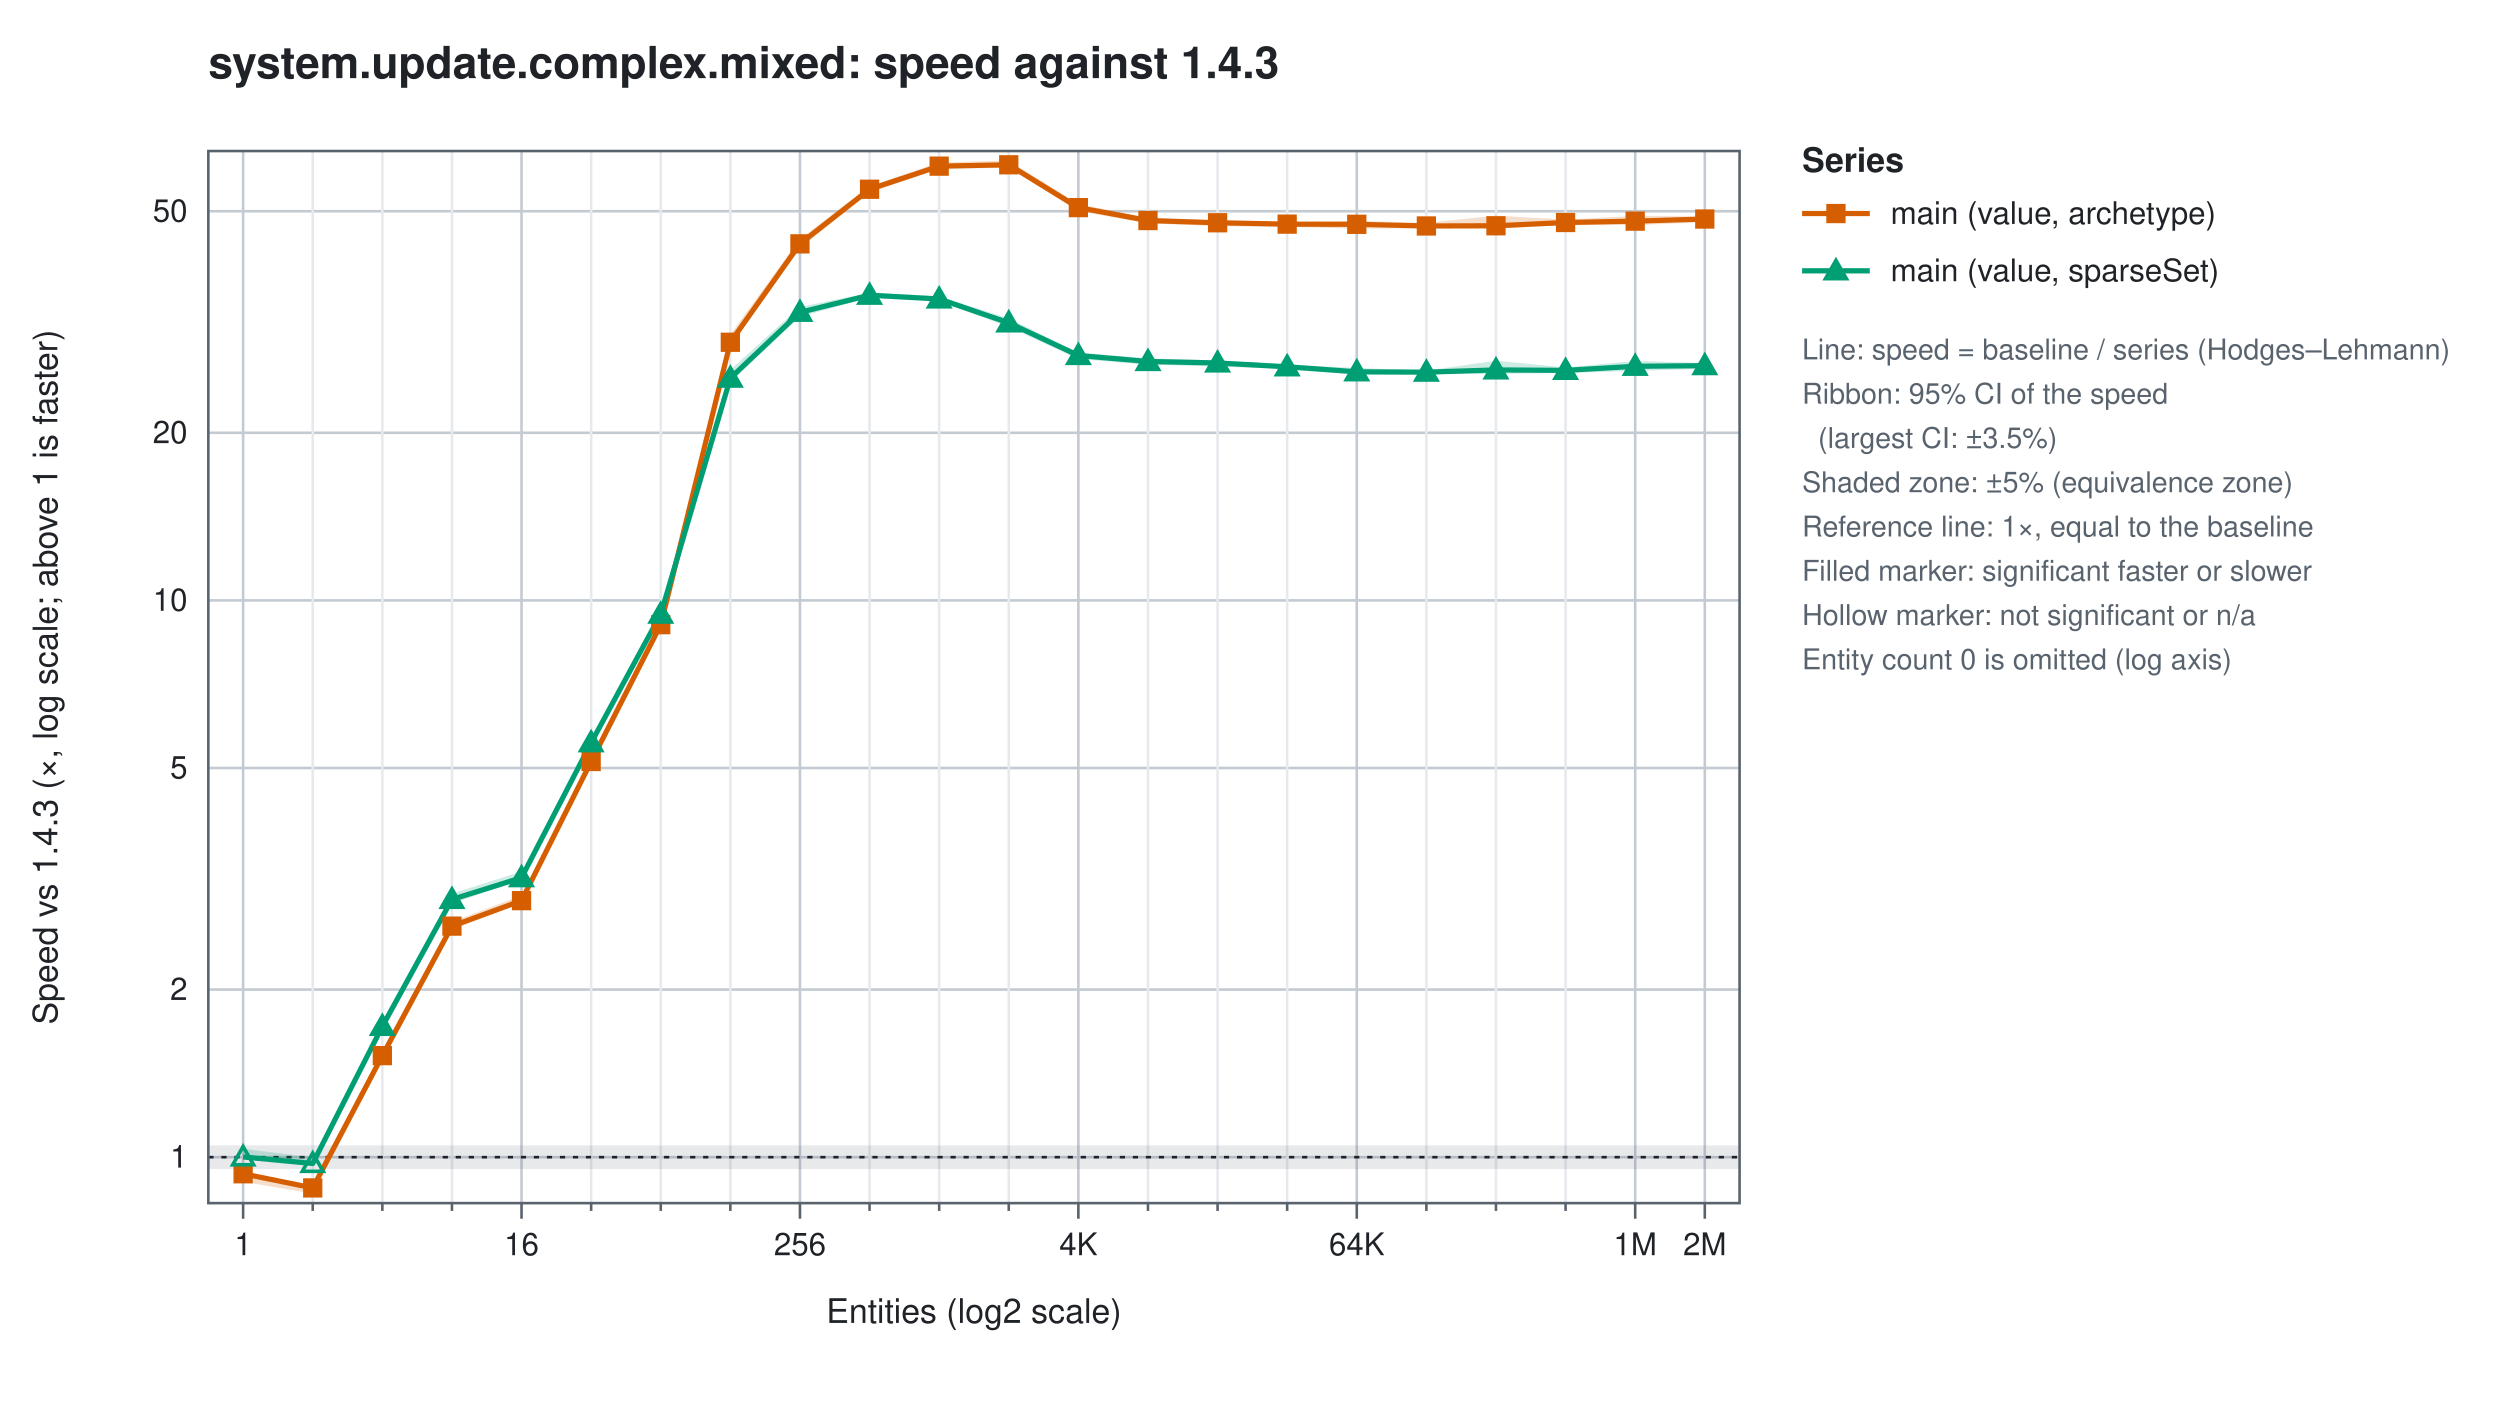
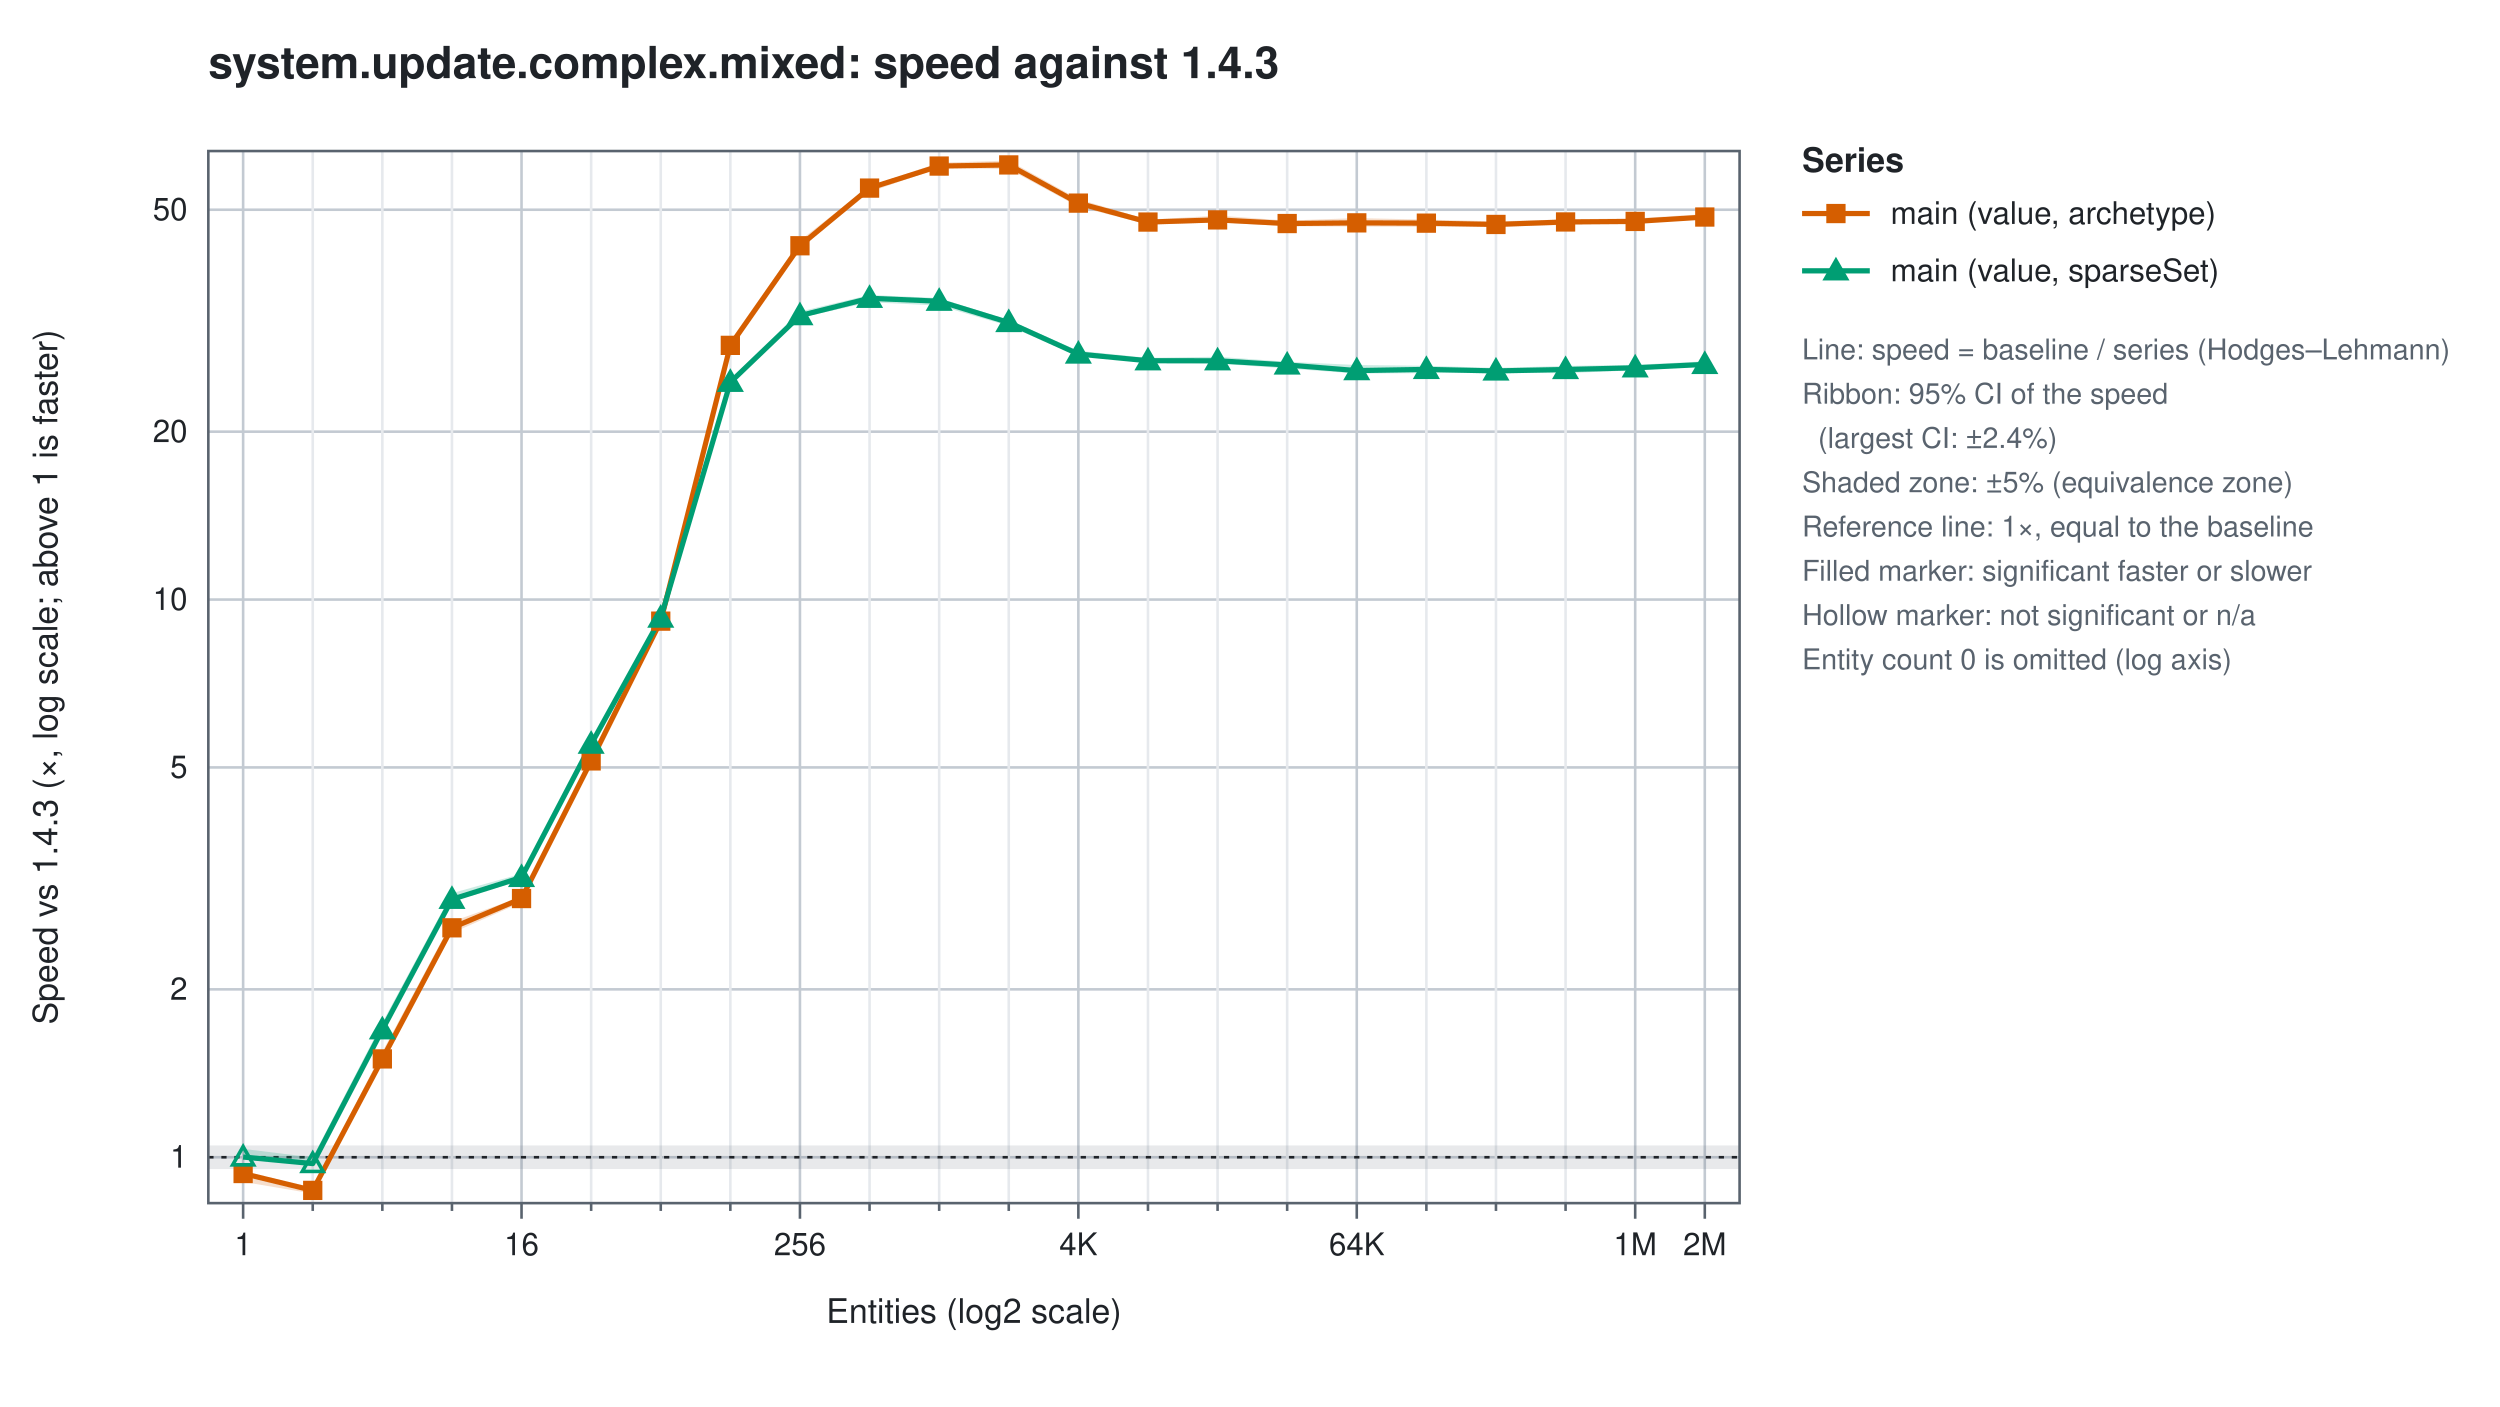
<svg xmlns="http://www.w3.org/2000/svg" viewBox="0 0 960 540" width="960" height="540" role="img" aria-label="system.update.complex.mixed: speed against 1.4.3">
  <style>
text{font-family:-apple-system,BlinkMacSystemFont,'Segoe UI',Helvetica,Arial,sans-serif;fill:#1f2328}
.title{font-size:17px;font-weight:600}.axis-title{font-size:13px}.tick{font-size:12px}.legend{font-size:12px}.legend-title{font-size:13px;font-weight:600}.note{font-size:11px;fill:#59636e}
.grid{stroke:#c3cad2;stroke-width:1}.minor{stroke:#e6e9ed;stroke-width:1}.axis{stroke:#59636e;stroke-width:1}.frame{fill:none;stroke:#59636e;stroke-width:1}
.line{fill:none;stroke:currentColor;stroke-width:2;stroke-linejoin:round}.baseline{stroke-dasharray:7 4}
.band{fill:currentColor;fill-opacity:.16;stroke:currentColor;stroke-opacity:.4;stroke-width:1;stroke-linejoin:round}.ribbon{fill:currentColor;fill-opacity:.2;stroke:none}.errbar{fill:none;stroke:currentColor;stroke-width:2.4;stroke-linecap:butt}
.zone{fill:#59636e;fill-opacity:.14;stroke:none}.ref{stroke:#1f2328;stroke-width:1;stroke-dasharray:2 3}
.marker{fill:currentColor;stroke:currentColor;stroke-width:1.4}.marker.hollow{fill:none}
.c0{color:#0072B2}
.c1{color:#D55E00}
.c2{color:#009E73}
.c3{color:#CC79A7}
.c4{color:#E69F00}
.c5{color:#56B4E9}
.c6{color:#6E6E6E}
.errbar.e0{color:#003959}
.errbar.e1{color:#6B2F00}
.errbar.e2{color:#004F3A}
.errbar.e3{color:#663D54}
.errbar.e4{color:#735000}
.errbar.e5{color:#2B5A75}
.errbar.e6{color:#373737}
@media (prefers-color-scheme: dark){
text{fill:#e6edf3}.note{fill:#9198a1}
.grid{stroke:#4a525c}.minor{stroke:#2d333b}.axis,.frame{stroke:#9198a1}.zone{fill:#9198a1}.ref{stroke:#e6edf3}
.c0{color:#5AB4F0}
.c1{color:#F28C42}
.c2{color:#2FD0A0}
.c3{color:#E69BC4}
.c4{color:#F2B83A}
.c5{color:#8FD0F5}
.c6{color:#B4B4B4}
.errbar.e0{color:#A4D6F7}
.errbar.e1{color:#F8C097}
.errbar.e2{color:#8DE5CB}
.errbar.e3{color:#F1C8DF}
.errbar.e4{color:#F8D893}
.errbar.e5{color:#C1E5FA}
.errbar.e6{color:#D6D6D6}
}
</style>
  <clipPath id="plot-area">
    <rect x="80" y="58" width="588" height="404" />
  </clipPath>
  <text class="title" x="80" y="30">system.update.complex.mixed: speed against 1.4.3</text>
-   <line class="grid" x1="80" x2="668" y1="444.35" y2="444.35" />
-   <text class="tick" text-anchor="end" x="72" y="448.35">1</text>
-   <line class="grid" x1="80" x2="668" y1="379.99" y2="379.99" />
-   <text class="tick" text-anchor="end" x="72" y="383.99">2</text>
-   <line class="grid" x1="80" x2="668" y1="294.91" y2="294.91" />
-   <text class="tick" text-anchor="end" x="72" y="298.91">5</text>
-   <line class="grid" x1="80" x2="668" y1="230.55" y2="230.55" />
-   <text class="tick" text-anchor="end" x="72" y="234.55">10</text>
-   <line class="grid" x1="80" x2="668" y1="166.19" y2="166.19" />
-   <text class="tick" text-anchor="end" x="72" y="170.19">20</text>
-   <line class="grid" x1="80" x2="668" y1="81.11" y2="81.11" />
-   <text class="tick" text-anchor="end" x="72" y="85.11">50</text>
+   <line class="grid" x1="80" x2="668" y1="444.38" y2="444.38" />
+   <text class="tick" text-anchor="end" x="72" y="448.38">1</text>
+   <line class="grid" x1="80" x2="668" y1="379.91" y2="379.91" />
+   <text class="tick" text-anchor="end" x="72" y="383.91">2</text>
+   <line class="grid" x1="80" x2="668" y1="294.69" y2="294.69" />
+   <text class="tick" text-anchor="end" x="72" y="298.69">5</text>
+   <line class="grid" x1="80" x2="668" y1="230.23" y2="230.23" />
+   <text class="tick" text-anchor="end" x="72" y="234.23">10</text>
+   <line class="grid" x1="80" x2="668" y1="165.76" y2="165.76" />
+   <text class="tick" text-anchor="end" x="72" y="169.76">20</text>
+   <line class="grid" x1="80" x2="668" y1="80.54" y2="80.54" />
+   <text class="tick" text-anchor="end" x="72" y="84.54">50</text>
  <line class="grid" x1="93.36" x2="93.36" y1="58" y2="462" />
  <line class="axis" x1="93.36" x2="93.36" y1="462" y2="468" />
  <text class="tick" text-anchor="middle" x="93.36" y="482">1</text>
  <line class="minor" x1="120.09" x2="120.09" y1="58" y2="462" />
  <line class="axis" x1="120.09" x2="120.09" y1="462" y2="465" />
  <line class="minor" x1="146.82" x2="146.82" y1="58" y2="462" />
  <line class="axis" x1="146.82" x2="146.82" y1="462" y2="465" />
  <line class="minor" x1="173.55" x2="173.55" y1="58" y2="462" />
  <line class="axis" x1="173.55" x2="173.55" y1="462" y2="465" />
  <line class="grid" x1="200.27" x2="200.27" y1="58" y2="462" />
  <line class="axis" x1="200.27" x2="200.27" y1="462" y2="468" />
  <text class="tick" text-anchor="middle" x="200.27" y="482">16</text>
  <line class="minor" x1="227" x2="227" y1="58" y2="462" />
  <line class="axis" x1="227" x2="227" y1="462" y2="465" />
  <line class="minor" x1="253.73" x2="253.73" y1="58" y2="462" />
  <line class="axis" x1="253.73" x2="253.73" y1="462" y2="465" />
  <line class="minor" x1="280.45" x2="280.45" y1="58" y2="462" />
  <line class="axis" x1="280.45" x2="280.45" y1="462" y2="465" />
  <line class="grid" x1="307.18" x2="307.18" y1="58" y2="462" />
  <line class="axis" x1="307.18" x2="307.18" y1="462" y2="468" />
  <text class="tick" text-anchor="middle" x="307.18" y="482">256</text>
  <line class="minor" x1="333.91" x2="333.91" y1="58" y2="462" />
  <line class="axis" x1="333.91" x2="333.91" y1="462" y2="465" />
  <line class="minor" x1="360.64" x2="360.64" y1="58" y2="462" />
  <line class="axis" x1="360.64" x2="360.64" y1="462" y2="465" />
  <line class="minor" x1="387.36" x2="387.36" y1="58" y2="462" />
  <line class="axis" x1="387.36" x2="387.36" y1="462" y2="465" />
  <line class="grid" x1="414.09" x2="414.09" y1="58" y2="462" />
  <line class="axis" x1="414.09" x2="414.09" y1="462" y2="468" />
  <text class="tick" text-anchor="middle" x="414.09" y="482">4K</text>
  <line class="minor" x1="440.82" x2="440.82" y1="58" y2="462" />
  <line class="axis" x1="440.82" x2="440.82" y1="462" y2="465" />
  <line class="minor" x1="467.55" x2="467.55" y1="58" y2="462" />
  <line class="axis" x1="467.55" x2="467.55" y1="462" y2="465" />
  <line class="minor" x1="494.27" x2="494.27" y1="58" y2="462" />
  <line class="axis" x1="494.27" x2="494.27" y1="462" y2="465" />
  <line class="grid" x1="521" x2="521" y1="58" y2="462" />
  <line class="axis" x1="521" x2="521" y1="462" y2="468" />
  <text class="tick" text-anchor="middle" x="521" y="482">64K</text>
  <line class="minor" x1="547.73" x2="547.73" y1="58" y2="462" />
  <line class="axis" x1="547.73" x2="547.73" y1="462" y2="465" />
  <line class="minor" x1="574.45" x2="574.45" y1="58" y2="462" />
  <line class="axis" x1="574.45" x2="574.45" y1="462" y2="465" />
  <line class="minor" x1="601.18" x2="601.18" y1="58" y2="462" />
  <line class="axis" x1="601.18" x2="601.18" y1="462" y2="465" />
  <line class="grid" x1="627.91" x2="627.91" y1="58" y2="462" />
  <line class="axis" x1="627.91" x2="627.91" y1="462" y2="468" />
  <text class="tick" text-anchor="middle" x="627.91" y="482">1M</text>
  <line class="grid" x1="654.64" x2="654.64" y1="58" y2="462" />
  <line class="axis" x1="654.64" x2="654.64" y1="462" y2="468" />
  <text class="tick" text-anchor="middle" x="654.64" y="482">2M</text>
-   <rect class="zone" x="80" y="439.82" width="588" height="9.06" />
-   <line class="ref" x1="80" x2="668" y1="444.35" y2="444.35" />
+   <rect class="zone" x="80" y="439.84" width="588" height="9.08" />
+   <line class="ref" x1="80" x2="668" y1="444.38" y2="444.38" />
  <rect class="frame" x="80" y="58" width="588" height="404" />
  <text class="axis-title" text-anchor="middle" x="374" y="508">Entities (log2 scale)</text>
  <text class="axis-title" text-anchor="middle" transform="translate(22 260) rotate(-90)">Speed vs 1.4.3 (×, log scale; above 1 is faster)</text>
  <g clip-path="url(#plot-area)">
-     <polygon class="ribbon c1" points="93.36,450.59 120.09,456.1 146.82,405.24 173.55,354.04 200.27,343.82 227,290.88 253.73,238.58 280.45,128.43 307.18,91.73 333.91,71.58 360.64,62.39 387.36,61.64 414.09,78.42 440.82,83.58 467.55,84.67 494.27,85.36 521,84.81 547.73,85.59 574.45,82.8 601.18,84.33 627.91,82.87 654.64,83.13 654.64,85.31 627.91,86.44 601.18,86.42 574.45,87.68 547.73,87.61 521,87.85 494.27,87.08 467.55,86.89 440.82,85.79 414.09,81.1 387.36,64.39 360.64,64.89 333.91,74 307.18,95.18 280.45,132.5 253.73,241.17 227,294.42 200.27,346.62 173.55,357.16 146.82,407.41 120.09,458.36 93.36,453.8" />
-     <polygon class="ribbon c2" points="93.36,441.14 120.09,444.41 146.82,392.74 173.55,343.14 200.27,334.67 227,283.64 253.73,234.51 280.45,142.02 307.18,117.84 333.91,112.42 360.64,113.79 387.36,122.32 414.09,135.37 440.82,137.61 467.55,138.41 494.27,140 521,141.28 547.73,142.31 574.45,138.5 601.18,141.1 627.91,138.59 654.64,139.44 654.64,141.65 627.91,142.44 601.18,143.21 574.45,143.61 547.73,143.49 521,143.88 494.27,141.66 467.55,140.78 440.82,140.06 414.09,137.88 387.36,125.62 360.64,115.56 333.91,114.27 307.18,121.66 280.45,146.8 253.73,237.4 227,286 200.27,337.81 173.55,346.97 146.82,396.37 120.09,446.84 93.36,444.35" />
-     <polyline class="line c1" points="93.36,450.73 120.09,456.16 146.82,405.36 173.55,355.63 200.27,345.85 227,292.41 253.73,239.87 280.45,131.43 307.18,93.64 333.91,72.67 360.64,63.8 387.36,63.28 414.09,79.72 440.82,84.69 467.55,85.54 494.27,86.07 521,86.14 547.73,86.77 574.45,86.7 601.18,85.44 627.91,84.92 654.64,84.11" />
-     <polyline class="line c2" points="93.36,444.27 120.09,446.78 146.82,394.12 173.55,345.38 200.27,337.04 227,285.23 253.73,235.84 280.45,145.21 307.18,119.93 333.91,113.37 360.64,114.81 387.36,123.98 414.09,136.52 440.82,138.81 467.55,139.38 494.27,140.85 521,142.78 547.73,142.91 574.45,142.05 601.18,142.23 627.91,140.66 654.64,140.41" />
-     <rect class="marker c1" x="90.36" y="447.73" width="6" height="6" />
-     <rect class="marker c1" x="117.09" y="453.16" width="6" height="6" />
-     <rect class="marker c1" x="143.82" y="402.36" width="6" height="6" />
-     <rect class="marker c1" x="170.55" y="352.63" width="6" height="6" />
-     <rect class="marker c1" x="197.27" y="342.85" width="6" height="6" />
-     <rect class="marker c1" x="224" y="289.41" width="6" height="6" />
-     <rect class="marker c1" x="250.73" y="236.87" width="6" height="6" />
-     <rect class="marker c1" x="277.45" y="128.43" width="6" height="6" />
-     <rect class="marker c1" x="304.18" y="90.64" width="6" height="6" />
-     <rect class="marker c1" x="330.91" y="69.67" width="6" height="6" />
-     <rect class="marker c1" x="357.64" y="60.8" width="6" height="6" />
-     <rect class="marker c1" x="384.36" y="60.28" width="6" height="6" />
-     <rect class="marker c1" x="411.09" y="76.72" width="6" height="6" />
-     <rect class="marker c1" x="437.82" y="81.69" width="6" height="6" />
-     <rect class="marker c1" x="464.55" y="82.54" width="6" height="6" />
-     <rect class="marker c1" x="491.27" y="83.07" width="6" height="6" />
-     <rect class="marker c1" x="518" y="83.14" width="6" height="6" />
-     <rect class="marker c1" x="544.73" y="83.77" width="6" height="6" />
-     <rect class="marker c1" x="571.45" y="83.7" width="6" height="6" />
-     <rect class="marker c1" x="598.18" y="82.44" width="6" height="6" />
-     <rect class="marker c1" x="624.91" y="81.92" width="6" height="6" />
-     <rect class="marker c1" x="651.64" y="81.11" width="6" height="6" />
-     <polygon class="marker c2 hollow" points="93.36,440.27 97.36,447.27 89.36,447.27" />
-     <polygon class="marker c2 hollow" points="120.09,442.78 124.09,449.78 116.09,449.78" />
-     <polygon class="marker c2" points="146.82,390.12 150.82,397.12 142.82,397.12" />
-     <polygon class="marker c2" points="173.55,341.38 177.55,348.38 169.55,348.38" />
-     <polygon class="marker c2" points="200.27,333.04 204.27,340.04 196.27,340.04" />
-     <polygon class="marker c2" points="227,281.23 231,288.23 223,288.23" />
-     <polygon class="marker c2" points="253.73,231.84 257.73,238.84 249.73,238.84" />
-     <polygon class="marker c2" points="280.45,141.21 284.45,148.21 276.45,148.21" />
-     <polygon class="marker c2" points="307.18,115.93 311.18,122.93 303.18,122.93" />
-     <polygon class="marker c2" points="333.91,109.37 337.91,116.37 329.91,116.37" />
-     <polygon class="marker c2" points="360.64,110.81 364.64,117.81 356.64,117.81" />
-     <polygon class="marker c2" points="387.36,119.98 391.36,126.98 383.36,126.98" />
-     <polygon class="marker c2" points="414.09,132.52 418.09,139.52 410.09,139.52" />
-     <polygon class="marker c2" points="440.82,134.81 444.82,141.81 436.82,141.81" />
-     <polygon class="marker c2" points="467.55,135.38 471.55,142.38 463.55,142.38" />
-     <polygon class="marker c2" points="494.27,136.85 498.27,143.85 490.27,143.85" />
-     <polygon class="marker c2" points="521,138.78 525,145.78 517,145.78" />
-     <polygon class="marker c2" points="547.73,138.91 551.73,145.91 543.73,145.91" />
-     <polygon class="marker c2" points="574.45,138.05 578.45,145.05 570.45,145.05" />
-     <polygon class="marker c2" points="601.18,138.23 605.18,145.23 597.18,145.23" />
-     <polygon class="marker c2" points="627.91,136.66 631.91,143.66 623.91,143.66" />
-     <polygon class="marker c2" points="654.64,136.41 658.64,143.41 650.64,143.41" />
+     <polygon class="ribbon c1" points="93.36,450.56 120.09,456.15 146.82,403.89 173.55,353.92 200.27,344.32 227,291.04 253.73,237.45 280.45,131.86 307.18,92.35 333.91,71.51 360.64,62.48 387.36,61.65 414.09,76.48 440.82,84.34 467.55,82.79 494.27,84.71 521,83.74 547.73,84.32 574.45,85.01 601.18,84.24 627.91,83.85 654.64,82.21 654.64,84.17 627.91,85.45 601.18,86.34 574.45,87.05 547.73,87.11 521,87 494.27,86.89 467.55,85.4 440.82,86.22 414.09,79.37 387.36,64.92 360.64,64.51 333.91,73.73 307.18,95.32 280.45,133.47 253.73,239.95 227,293.86 200.27,346.49 173.55,358.29 146.82,408.05 120.09,458.35 93.36,453.84" />
+     <polygon class="ribbon c2" points="93.36,441.17 120.09,444.44 146.82,392.68 173.55,342.99 200.27,335.49 227,284.81 253.73,236.01 280.45,145.56 307.18,119.63 333.91,113.28 360.64,114.46 387.36,122.98 414.09,134.7 440.82,137.43 467.55,136.98 494.27,138.93 521,140.15 547.73,140.47 574.45,141.28 601.18,140.52 627.91,140.09 654.64,138.75 654.64,140.56 627.91,142.15 601.18,143.32 574.45,143.1 547.73,143.29 521,143.43 494.27,141.51 467.55,139.6 440.82,139.06 414.09,136.83 387.36,125.17 360.64,117.36 333.91,116.06 307.18,122.03 280.45,148.07 253.73,238.27 227,287.92 200.27,337.75 173.55,346.11 146.82,396.85 120.09,446.88 93.36,444.38" />
+     <polyline class="line c1" points="93.36,450.63 120.09,457.11 146.82,406.62 173.55,356.28 200.27,345.04 227,292.19 253.73,238.52 280.45,132.62 307.18,94.37 333.91,72.23 360.64,63.77 387.36,63.33 414.09,78 440.82,85.27 467.55,84.44 494.27,85.84 521,85.58 547.73,85.69 574.45,86.19 601.18,85.23 627.91,85.03 654.64,83.34" />
+     <polyline class="line c2" points="93.36,444.3 120.09,446.82 146.82,395.42 173.55,345.34 200.27,336.93 227,285.77 253.73,237.34 280.45,146.79 307.18,121.2 333.91,114.55 360.64,115.67 387.36,123.84 414.09,135.96 440.82,138.53 467.55,138.54 494.27,140.14 521,142.31 547.73,141.85 574.45,142.44 601.18,141.89 627.91,141.24 654.64,139.93" />
+     <rect class="marker c1" x="90.36" y="447.63" width="6" height="6" />
+     <rect class="marker c1" x="117.09" y="454.11" width="6" height="6" />
+     <rect class="marker c1" x="143.82" y="403.62" width="6" height="6" />
+     <rect class="marker c1" x="170.55" y="353.28" width="6" height="6" />
+     <rect class="marker c1" x="197.27" y="342.04" width="6" height="6" />
+     <rect class="marker c1" x="224" y="289.19" width="6" height="6" />
+     <rect class="marker c1" x="250.73" y="235.52" width="6" height="6" />
+     <rect class="marker c1" x="277.45" y="129.62" width="6" height="6" />
+     <rect class="marker c1" x="304.18" y="91.37" width="6" height="6" />
+     <rect class="marker c1" x="330.91" y="69.23" width="6" height="6" />
+     <rect class="marker c1" x="357.64" y="60.77" width="6" height="6" />
+     <rect class="marker c1" x="384.36" y="60.33" width="6" height="6" />
+     <rect class="marker c1" x="411.09" y="75" width="6" height="6" />
+     <rect class="marker c1" x="437.82" y="82.27" width="6" height="6" />
+     <rect class="marker c1" x="464.55" y="81.44" width="6" height="6" />
+     <rect class="marker c1" x="491.27" y="82.84" width="6" height="6" />
+     <rect class="marker c1" x="518" y="82.58" width="6" height="6" />
+     <rect class="marker c1" x="544.73" y="82.69" width="6" height="6" />
+     <rect class="marker c1" x="571.45" y="83.19" width="6" height="6" />
+     <rect class="marker c1" x="598.18" y="82.23" width="6" height="6" />
+     <rect class="marker c1" x="624.91" y="82.03" width="6" height="6" />
+     <rect class="marker c1" x="651.64" y="80.34" width="6" height="6" />
+     <polygon class="marker c2 hollow" points="93.36,440.3 97.36,447.3 89.36,447.3" />
+     <polygon class="marker c2 hollow" points="120.09,442.82 124.09,449.82 116.09,449.82" />
+     <polygon class="marker c2" points="146.82,391.42 150.82,398.42 142.82,398.42" />
+     <polygon class="marker c2" points="173.55,341.34 177.55,348.34 169.55,348.34" />
+     <polygon class="marker c2" points="200.27,332.93 204.27,339.93 196.27,339.93" />
+     <polygon class="marker c2" points="227,281.77 231,288.77 223,288.77" />
+     <polygon class="marker c2" points="253.73,233.34 257.73,240.34 249.73,240.34" />
+     <polygon class="marker c2" points="280.45,142.79 284.45,149.79 276.45,149.79" />
+     <polygon class="marker c2" points="307.18,117.2 311.18,124.2 303.18,124.2" />
+     <polygon class="marker c2" points="333.91,110.55 337.91,117.55 329.91,117.55" />
+     <polygon class="marker c2" points="360.64,111.67 364.64,118.67 356.64,118.67" />
+     <polygon class="marker c2" points="387.36,119.84 391.36,126.84 383.36,126.84" />
+     <polygon class="marker c2" points="414.09,131.96 418.09,138.96 410.09,138.96" />
+     <polygon class="marker c2" points="440.82,134.53 444.82,141.53 436.82,141.53" />
+     <polygon class="marker c2" points="467.55,134.54 471.55,141.54 463.55,141.54" />
+     <polygon class="marker c2" points="494.27,136.14 498.27,143.14 490.27,143.14" />
+     <polygon class="marker c2" points="521,138.31 525,145.31 517,145.31" />
+     <polygon class="marker c2" points="547.73,137.85 551.73,144.85 543.73,144.85" />
+     <polygon class="marker c2" points="574.45,138.44 578.45,145.44 570.45,145.44" />
+     <polygon class="marker c2" points="601.18,137.89 605.18,144.89 597.18,144.89" />
+     <polygon class="marker c2" points="627.91,137.24 631.91,144.24 623.91,144.24" />
+     <polygon class="marker c2" points="654.64,135.93 658.64,142.93 650.64,142.93" />
  </g>
  <text class="legend-title" x="692" y="66">Series</text>
  <line class="line c1" x1="692" x2="718" y1="82" y2="82" />
  <rect class="marker c1" x="702" y="79" width="6" height="6" />
  <text class="legend" x="726" y="86">main (value, archetype)</text>
  <line class="line c2" x1="692" x2="718" y1="104" y2="104" />
  <polygon class="marker c2" points="705,100 709,107 701,107" />
  <text class="legend" x="726" y="108">main (value, sparseSet)</text>
  <text class="note" x="692" y="138" xml:space="preserve">Line: speed = baseline / series (Hodges–Lehmann)</text>
  <text class="note" x="692" y="155" xml:space="preserve">Ribbon: 95% CI of the speed</text>
-   <text class="note" x="692" y="172" xml:space="preserve">  (largest CI: ±3.5%)</text>
+   <text class="note" x="692" y="172" xml:space="preserve">  (largest CI: ±2.4%)</text>
  <text class="note" x="692" y="189" xml:space="preserve">Shaded zone: ±5% (equivalence zone)</text>
  <text class="note" x="692" y="206" xml:space="preserve">Reference line: 1×, equal to the baseline</text>
  <text class="note" x="692" y="223" xml:space="preserve">Filled marker: significant faster or slower</text>
  <text class="note" x="692" y="240" xml:space="preserve">Hollow marker: not significant or n/a</text>
  <text class="note" x="692" y="257" xml:space="preserve">Entity count 0 is omitted (log axis)</text>
</svg>
